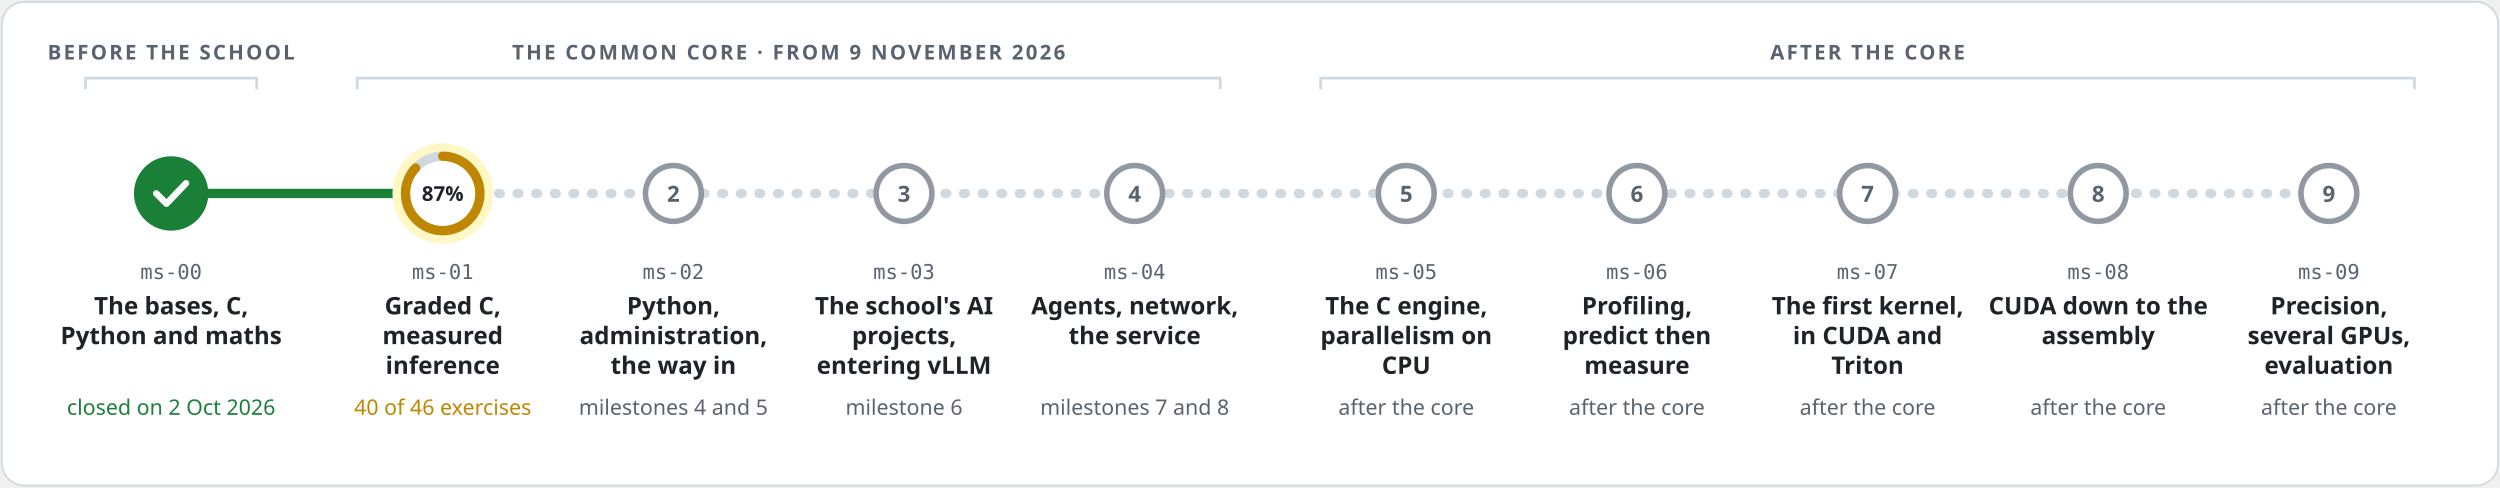
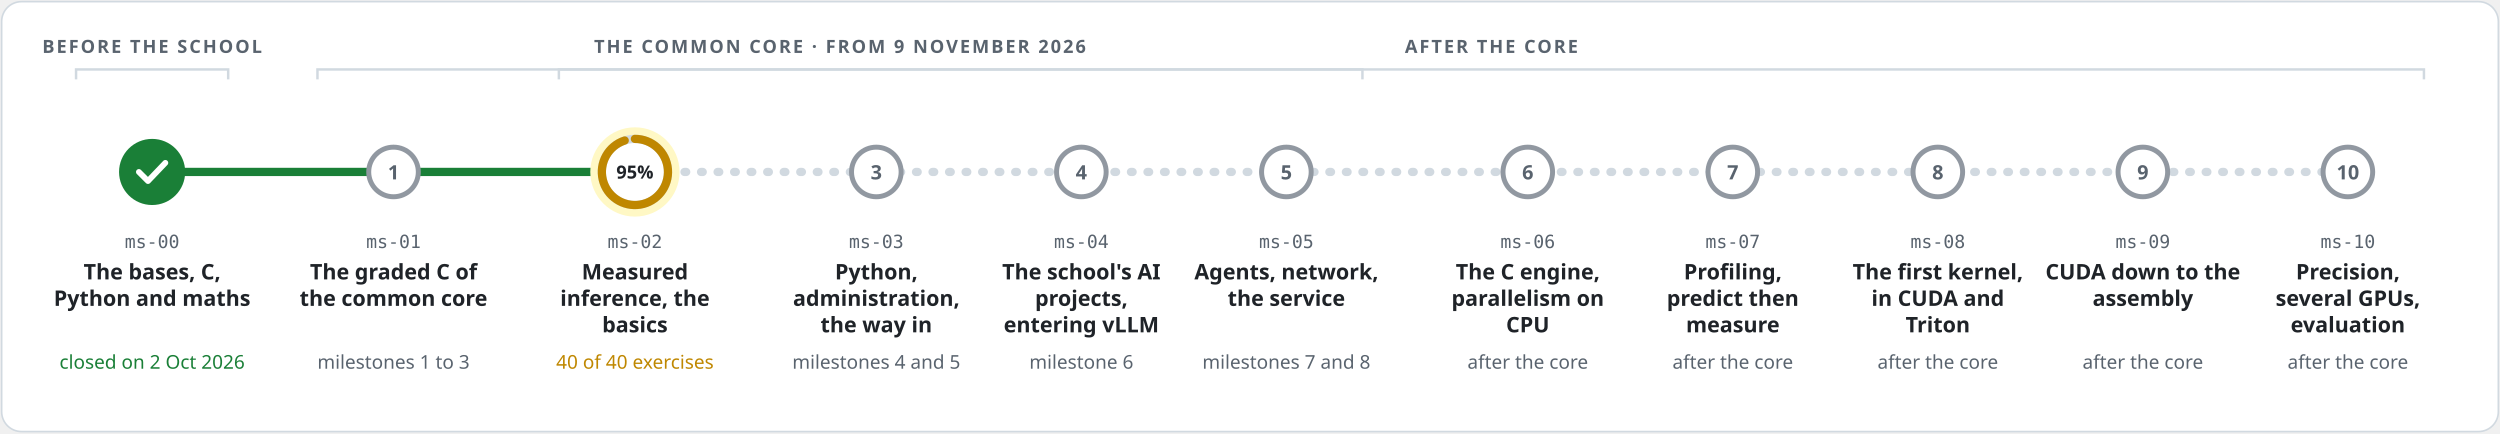
- <svg xmlns="http://www.w3.org/2000/svg" width="1344" height="262" viewBox="0 0 1344 262" role="img" aria-label="The roadmap: ms-00-foundations, closed on 2 Oct 2026; ms-01-inference, 40 of 46 exercises; ms-02-infrastructure, milestones 4 and 5; ms-03-contribution, milestone 6; ms-04-service, milestones 7 and 8; ms-05-cpu, after the core; ms-06-profiling, after the core; ms-07-kernel, after the core; ms-08-cuda, after the core; ms-09-scale, after the core">
-   <rect x="1" y="1" width="1342" height="260" rx="12" fill="#ffffff" stroke="#d1d9e0" />
+ <svg xmlns="http://www.w3.org/2000/svg" width="1512" height="262" viewBox="0 0 1512 262" role="img" aria-label="The roadmap: ms-00-foundations, closed on 2 Oct 2026; ms-01-c-core, milestones 1 to 3; ms-02-inference-basics, 40 of 40 exercises; ms-03-infrastructure, milestones 4 and 5; ms-04-contribution, milestone 6; ms-05-service, milestones 7 and 8; ms-06-cpu, after the core; ms-07-profiling, after the core; ms-08-kernel, after the core; ms-09-cuda, after the core; ms-10-scale, after the core">
+   <rect x="1" y="1" width="1510" height="260" rx="12" fill="#ffffff" stroke="#d1d9e0" />
  <path d="M46 48 V42 H138 V48" fill="none" stroke="#d1d9e0" stroke-width="1.5" />
  <text x="92" y="32" text-anchor="middle" font-family="-apple-system, BlinkMacSystemFont, 'Segoe UI', 'Noto Sans', Helvetica, Arial, sans-serif" font-size="11" font-weight="600" letter-spacing="1.2" fill="#59636e">BEFORE THE SCHOOL</text>
-   <path d="M192 48 V42 H656 V48" fill="none" stroke="#d1d9e0" stroke-width="1.5" />
-   <text x="424" y="32" text-anchor="middle" font-family="-apple-system, BlinkMacSystemFont, 'Segoe UI', 'Noto Sans', Helvetica, Arial, sans-serif" font-size="11" font-weight="600" letter-spacing="1.2" fill="#59636e">THE COMMON CORE · FROM 9 NOVEMBER 2026</text>
-   <path d="M710 48 V42 H1298 V48" fill="none" stroke="#d1d9e0" stroke-width="1.5" />
-   <text x="1004" y="32" text-anchor="middle" font-family="-apple-system, BlinkMacSystemFont, 'Segoe UI', 'Noto Sans', Helvetica, Arial, sans-serif" font-size="11" font-weight="600" letter-spacing="1.2" fill="#59636e">AFTER THE CORE</text>
-   <path d="M92 104 H238" stroke="#1a7f37" stroke-width="5" stroke-linecap="round" />
-   <path d="M238 104 H1252" stroke="#d1d9e0" stroke-width="5" stroke-linecap="round" stroke-dasharray="1 9" />
+   <path d="M192 48 V42 H824 V48" fill="none" stroke="#d1d9e0" stroke-width="1.5" />
+   <text x="508" y="32" text-anchor="middle" font-family="-apple-system, BlinkMacSystemFont, 'Segoe UI', 'Noto Sans', Helvetica, Arial, sans-serif" font-size="11" font-weight="600" letter-spacing="1.2" fill="#59636e">THE COMMON CORE · FROM 9 NOVEMBER 2026</text>
+   <path d="M338 48 V42 H1466 V48" fill="none" stroke="#d1d9e0" stroke-width="1.5" />
+   <text x="902" y="32" text-anchor="middle" font-family="-apple-system, BlinkMacSystemFont, 'Segoe UI', 'Noto Sans', Helvetica, Arial, sans-serif" font-size="11" font-weight="600" letter-spacing="1.2" fill="#59636e">AFTER THE CORE</text>
+   <path d="M92 104 H384" stroke="#1a7f37" stroke-width="5" stroke-linecap="round" />
+   <path d="M384 104 H1420" stroke="#d1d9e0" stroke-width="5" stroke-linecap="round" stroke-dasharray="1 9" />
  <circle cx="92" cy="104" r="20" fill="#1a7f37" />
  <path d="M84 104 l5.5 5.5 l10.5 -11" fill="none" stroke="#fff" stroke-width="3.5" stroke-linecap="round" stroke-linejoin="round" />
  <text x="92" y="150" text-anchor="middle" font-family="ui-monospace, SFMono-Regular, 'SF Mono', Menlo, Consolas, monospace" font-size="11" fill="#59636e">ms-00</text>
  <text x="92" y="169" text-anchor="middle" font-family="-apple-system, BlinkMacSystemFont, 'Segoe UI', 'Noto Sans', Helvetica, Arial, sans-serif" font-size="13" font-weight="600" fill="#1f2328">The bases, C,</text>
  <text x="92" y="185" text-anchor="middle" font-family="-apple-system, BlinkMacSystemFont, 'Segoe UI', 'Noto Sans', Helvetica, Arial, sans-serif" font-size="13" font-weight="600" fill="#1f2328">Python and maths</text>
  <text x="92" y="223" text-anchor="middle" font-family="-apple-system, BlinkMacSystemFont, 'Segoe UI', 'Noto Sans', Helvetica, Arial, sans-serif" font-size="11.5" fill="#1a7f37">closed on 2 Oct 2026</text>
-   <circle cx="238" cy="104" r="27" fill="#fff8c5" />
-   <circle cx="238" cy="104" r="20" fill="#ffffff" stroke="#d1d9e0" stroke-width="5" />
-   <path d="M238 84 A20 20 0 1 1 223.38 90.35" fill="none" stroke="#bf8700" stroke-width="5" stroke-linecap="round" />
-   <text x="238" y="108" text-anchor="middle" font-family="-apple-system, BlinkMacSystemFont, 'Segoe UI', 'Noto Sans', Helvetica, Arial, sans-serif" font-size="11" font-weight="700" fill="#1f2328">87%</text>
+   <circle cx="238" cy="104" r="15" fill="#ffffff" stroke="#9198a1" stroke-width="3" />
+   <text x="238" y="108.5" text-anchor="middle" font-family="-apple-system, BlinkMacSystemFont, 'Segoe UI', 'Noto Sans', Helvetica, Arial, sans-serif" font-size="12" font-weight="600" fill="#59636e">1</text>
  <text x="238" y="150" text-anchor="middle" font-family="ui-monospace, SFMono-Regular, 'SF Mono', Menlo, Consolas, monospace" font-size="11" fill="#59636e">ms-01</text>
-   <text x="238" y="169" text-anchor="middle" font-family="-apple-system, BlinkMacSystemFont, 'Segoe UI', 'Noto Sans', Helvetica, Arial, sans-serif" font-size="13" font-weight="600" fill="#1f2328">Graded C,</text>
-   <text x="238" y="185" text-anchor="middle" font-family="-apple-system, BlinkMacSystemFont, 'Segoe UI', 'Noto Sans', Helvetica, Arial, sans-serif" font-size="13" font-weight="600" fill="#1f2328">measured</text>
-   <text x="238" y="201" text-anchor="middle" font-family="-apple-system, BlinkMacSystemFont, 'Segoe UI', 'Noto Sans', Helvetica, Arial, sans-serif" font-size="13" font-weight="600" fill="#1f2328">inference</text>
-   <text x="238" y="223" text-anchor="middle" font-family="-apple-system, BlinkMacSystemFont, 'Segoe UI', 'Noto Sans', Helvetica, Arial, sans-serif" font-size="11.5" fill="#bf8700">40 of 46 exercises</text>
-   <circle cx="362" cy="104" r="15" fill="#ffffff" stroke="#9198a1" stroke-width="3" />
-   <text x="362" y="108.5" text-anchor="middle" font-family="-apple-system, BlinkMacSystemFont, 'Segoe UI', 'Noto Sans', Helvetica, Arial, sans-serif" font-size="12" font-weight="600" fill="#59636e">2</text>
-   <text x="362" y="150" text-anchor="middle" font-family="ui-monospace, SFMono-Regular, 'SF Mono', Menlo, Consolas, monospace" font-size="11" fill="#59636e">ms-02</text>
-   <text x="362" y="169" text-anchor="middle" font-family="-apple-system, BlinkMacSystemFont, 'Segoe UI', 'Noto Sans', Helvetica, Arial, sans-serif" font-size="13" font-weight="600" fill="#1f2328">Python,</text>
-   <text x="362" y="185" text-anchor="middle" font-family="-apple-system, BlinkMacSystemFont, 'Segoe UI', 'Noto Sans', Helvetica, Arial, sans-serif" font-size="13" font-weight="600" fill="#1f2328">administration,</text>
-   <text x="362" y="201" text-anchor="middle" font-family="-apple-system, BlinkMacSystemFont, 'Segoe UI', 'Noto Sans', Helvetica, Arial, sans-serif" font-size="13" font-weight="600" fill="#1f2328">the way in</text>
-   <text x="362" y="223" text-anchor="middle" font-family="-apple-system, BlinkMacSystemFont, 'Segoe UI', 'Noto Sans', Helvetica, Arial, sans-serif" font-size="11.5" fill="#59636e">milestones 4 and 5</text>
-   <circle cx="486" cy="104" r="15" fill="#ffffff" stroke="#9198a1" stroke-width="3" />
-   <text x="486" y="108.5" text-anchor="middle" font-family="-apple-system, BlinkMacSystemFont, 'Segoe UI', 'Noto Sans', Helvetica, Arial, sans-serif" font-size="12" font-weight="600" fill="#59636e">3</text>
-   <text x="486" y="150" text-anchor="middle" font-family="ui-monospace, SFMono-Regular, 'SF Mono', Menlo, Consolas, monospace" font-size="11" fill="#59636e">ms-03</text>
-   <text x="486" y="169" text-anchor="middle" font-family="-apple-system, BlinkMacSystemFont, 'Segoe UI', 'Noto Sans', Helvetica, Arial, sans-serif" font-size="13" font-weight="600" fill="#1f2328">The school's AI</text>
-   <text x="486" y="185" text-anchor="middle" font-family="-apple-system, BlinkMacSystemFont, 'Segoe UI', 'Noto Sans', Helvetica, Arial, sans-serif" font-size="13" font-weight="600" fill="#1f2328">projects,</text>
-   <text x="486" y="201" text-anchor="middle" font-family="-apple-system, BlinkMacSystemFont, 'Segoe UI', 'Noto Sans', Helvetica, Arial, sans-serif" font-size="13" font-weight="600" fill="#1f2328">entering vLLM</text>
-   <text x="486" y="223" text-anchor="middle" font-family="-apple-system, BlinkMacSystemFont, 'Segoe UI', 'Noto Sans', Helvetica, Arial, sans-serif" font-size="11.5" fill="#59636e">milestone 6</text>
-   <circle cx="610" cy="104" r="15" fill="#ffffff" stroke="#9198a1" stroke-width="3" />
-   <text x="610" y="108.5" text-anchor="middle" font-family="-apple-system, BlinkMacSystemFont, 'Segoe UI', 'Noto Sans', Helvetica, Arial, sans-serif" font-size="12" font-weight="600" fill="#59636e">4</text>
-   <text x="610" y="150" text-anchor="middle" font-family="ui-monospace, SFMono-Regular, 'SF Mono', Menlo, Consolas, monospace" font-size="11" fill="#59636e">ms-04</text>
-   <text x="610" y="169" text-anchor="middle" font-family="-apple-system, BlinkMacSystemFont, 'Segoe UI', 'Noto Sans', Helvetica, Arial, sans-serif" font-size="13" font-weight="600" fill="#1f2328">Agents, network,</text>
-   <text x="610" y="185" text-anchor="middle" font-family="-apple-system, BlinkMacSystemFont, 'Segoe UI', 'Noto Sans', Helvetica, Arial, sans-serif" font-size="13" font-weight="600" fill="#1f2328">the service</text>
-   <text x="610" y="223" text-anchor="middle" font-family="-apple-system, BlinkMacSystemFont, 'Segoe UI', 'Noto Sans', Helvetica, Arial, sans-serif" font-size="11.5" fill="#59636e">milestones 7 and 8</text>
-   <circle cx="756" cy="104" r="15" fill="#ffffff" stroke="#9198a1" stroke-width="3" />
-   <text x="756" y="108.5" text-anchor="middle" font-family="-apple-system, BlinkMacSystemFont, 'Segoe UI', 'Noto Sans', Helvetica, Arial, sans-serif" font-size="12" font-weight="600" fill="#59636e">5</text>
-   <text x="756" y="150" text-anchor="middle" font-family="ui-monospace, SFMono-Regular, 'SF Mono', Menlo, Consolas, monospace" font-size="11" fill="#59636e">ms-05</text>
-   <text x="756" y="169" text-anchor="middle" font-family="-apple-system, BlinkMacSystemFont, 'Segoe UI', 'Noto Sans', Helvetica, Arial, sans-serif" font-size="13" font-weight="600" fill="#1f2328">The C engine,</text>
-   <text x="756" y="185" text-anchor="middle" font-family="-apple-system, BlinkMacSystemFont, 'Segoe UI', 'Noto Sans', Helvetica, Arial, sans-serif" font-size="13" font-weight="600" fill="#1f2328">parallelism on</text>
-   <text x="756" y="201" text-anchor="middle" font-family="-apple-system, BlinkMacSystemFont, 'Segoe UI', 'Noto Sans', Helvetica, Arial, sans-serif" font-size="13" font-weight="600" fill="#1f2328">CPU</text>
-   <text x="756" y="223" text-anchor="middle" font-family="-apple-system, BlinkMacSystemFont, 'Segoe UI', 'Noto Sans', Helvetica, Arial, sans-serif" font-size="11.5" fill="#59636e">after the core</text>
-   <circle cx="880" cy="104" r="15" fill="#ffffff" stroke="#9198a1" stroke-width="3" />
-   <text x="880" y="108.5" text-anchor="middle" font-family="-apple-system, BlinkMacSystemFont, 'Segoe UI', 'Noto Sans', Helvetica, Arial, sans-serif" font-size="12" font-weight="600" fill="#59636e">6</text>
-   <text x="880" y="150" text-anchor="middle" font-family="ui-monospace, SFMono-Regular, 'SF Mono', Menlo, Consolas, monospace" font-size="11" fill="#59636e">ms-06</text>
-   <text x="880" y="169" text-anchor="middle" font-family="-apple-system, BlinkMacSystemFont, 'Segoe UI', 'Noto Sans', Helvetica, Arial, sans-serif" font-size="13" font-weight="600" fill="#1f2328">Profiling,</text>
-   <text x="880" y="185" text-anchor="middle" font-family="-apple-system, BlinkMacSystemFont, 'Segoe UI', 'Noto Sans', Helvetica, Arial, sans-serif" font-size="13" font-weight="600" fill="#1f2328">predict then</text>
-   <text x="880" y="201" text-anchor="middle" font-family="-apple-system, BlinkMacSystemFont, 'Segoe UI', 'Noto Sans', Helvetica, Arial, sans-serif" font-size="13" font-weight="600" fill="#1f2328">measure</text>
-   <text x="880" y="223" text-anchor="middle" font-family="-apple-system, BlinkMacSystemFont, 'Segoe UI', 'Noto Sans', Helvetica, Arial, sans-serif" font-size="11.5" fill="#59636e">after the core</text>
-   <circle cx="1004" cy="104" r="15" fill="#ffffff" stroke="#9198a1" stroke-width="3" />
-   <text x="1004" y="108.5" text-anchor="middle" font-family="-apple-system, BlinkMacSystemFont, 'Segoe UI', 'Noto Sans', Helvetica, Arial, sans-serif" font-size="12" font-weight="600" fill="#59636e">7</text>
-   <text x="1004" y="150" text-anchor="middle" font-family="ui-monospace, SFMono-Regular, 'SF Mono', Menlo, Consolas, monospace" font-size="11" fill="#59636e">ms-07</text>
-   <text x="1004" y="169" text-anchor="middle" font-family="-apple-system, BlinkMacSystemFont, 'Segoe UI', 'Noto Sans', Helvetica, Arial, sans-serif" font-size="13" font-weight="600" fill="#1f2328">The first kernel,</text>
-   <text x="1004" y="185" text-anchor="middle" font-family="-apple-system, BlinkMacSystemFont, 'Segoe UI', 'Noto Sans', Helvetica, Arial, sans-serif" font-size="13" font-weight="600" fill="#1f2328">in CUDA and</text>
-   <text x="1004" y="201" text-anchor="middle" font-family="-apple-system, BlinkMacSystemFont, 'Segoe UI', 'Noto Sans', Helvetica, Arial, sans-serif" font-size="13" font-weight="600" fill="#1f2328">Triton</text>
-   <text x="1004" y="223" text-anchor="middle" font-family="-apple-system, BlinkMacSystemFont, 'Segoe UI', 'Noto Sans', Helvetica, Arial, sans-serif" font-size="11.5" fill="#59636e">after the core</text>
-   <circle cx="1128" cy="104" r="15" fill="#ffffff" stroke="#9198a1" stroke-width="3" />
-   <text x="1128" y="108.5" text-anchor="middle" font-family="-apple-system, BlinkMacSystemFont, 'Segoe UI', 'Noto Sans', Helvetica, Arial, sans-serif" font-size="12" font-weight="600" fill="#59636e">8</text>
-   <text x="1128" y="150" text-anchor="middle" font-family="ui-monospace, SFMono-Regular, 'SF Mono', Menlo, Consolas, monospace" font-size="11" fill="#59636e">ms-08</text>
-   <text x="1128" y="169" text-anchor="middle" font-family="-apple-system, BlinkMacSystemFont, 'Segoe UI', 'Noto Sans', Helvetica, Arial, sans-serif" font-size="13" font-weight="600" fill="#1f2328">CUDA down to the</text>
-   <text x="1128" y="185" text-anchor="middle" font-family="-apple-system, BlinkMacSystemFont, 'Segoe UI', 'Noto Sans', Helvetica, Arial, sans-serif" font-size="13" font-weight="600" fill="#1f2328">assembly</text>
-   <text x="1128" y="223" text-anchor="middle" font-family="-apple-system, BlinkMacSystemFont, 'Segoe UI', 'Noto Sans', Helvetica, Arial, sans-serif" font-size="11.5" fill="#59636e">after the core</text>
-   <circle cx="1252" cy="104" r="15" fill="#ffffff" stroke="#9198a1" stroke-width="3" />
-   <text x="1252" y="108.5" text-anchor="middle" font-family="-apple-system, BlinkMacSystemFont, 'Segoe UI', 'Noto Sans', Helvetica, Arial, sans-serif" font-size="12" font-weight="600" fill="#59636e">9</text>
-   <text x="1252" y="150" text-anchor="middle" font-family="ui-monospace, SFMono-Regular, 'SF Mono', Menlo, Consolas, monospace" font-size="11" fill="#59636e">ms-09</text>
-   <text x="1252" y="169" text-anchor="middle" font-family="-apple-system, BlinkMacSystemFont, 'Segoe UI', 'Noto Sans', Helvetica, Arial, sans-serif" font-size="13" font-weight="600" fill="#1f2328">Precision,</text>
-   <text x="1252" y="185" text-anchor="middle" font-family="-apple-system, BlinkMacSystemFont, 'Segoe UI', 'Noto Sans', Helvetica, Arial, sans-serif" font-size="13" font-weight="600" fill="#1f2328">several GPUs,</text>
-   <text x="1252" y="201" text-anchor="middle" font-family="-apple-system, BlinkMacSystemFont, 'Segoe UI', 'Noto Sans', Helvetica, Arial, sans-serif" font-size="13" font-weight="600" fill="#1f2328">evaluation</text>
-   <text x="1252" y="223" text-anchor="middle" font-family="-apple-system, BlinkMacSystemFont, 'Segoe UI', 'Noto Sans', Helvetica, Arial, sans-serif" font-size="11.5" fill="#59636e">after the core</text>
+   <text x="238" y="169" text-anchor="middle" font-family="-apple-system, BlinkMacSystemFont, 'Segoe UI', 'Noto Sans', Helvetica, Arial, sans-serif" font-size="13" font-weight="600" fill="#1f2328">The graded C of</text>
+   <text x="238" y="185" text-anchor="middle" font-family="-apple-system, BlinkMacSystemFont, 'Segoe UI', 'Noto Sans', Helvetica, Arial, sans-serif" font-size="13" font-weight="600" fill="#1f2328">the common core</text>
+   <text x="238" y="223" text-anchor="middle" font-family="-apple-system, BlinkMacSystemFont, 'Segoe UI', 'Noto Sans', Helvetica, Arial, sans-serif" font-size="11.5" fill="#59636e">milestones 1 to 3</text>
+   <circle cx="384" cy="104" r="27" fill="#fff8c5" />
+   <circle cx="384" cy="104" r="20" fill="#ffffff" stroke="#d1d9e0" stroke-width="5" />
+   <path d="M384 84 A20 20 0 1 1 377.82 84.98" fill="none" stroke="#bf8700" stroke-width="5" stroke-linecap="round" />
+   <text x="384" y="108" text-anchor="middle" font-family="-apple-system, BlinkMacSystemFont, 'Segoe UI', 'Noto Sans', Helvetica, Arial, sans-serif" font-size="11" font-weight="700" fill="#1f2328">95%</text>
+   <text x="384" y="150" text-anchor="middle" font-family="ui-monospace, SFMono-Regular, 'SF Mono', Menlo, Consolas, monospace" font-size="11" fill="#59636e">ms-02</text>
+   <text x="384" y="169" text-anchor="middle" font-family="-apple-system, BlinkMacSystemFont, 'Segoe UI', 'Noto Sans', Helvetica, Arial, sans-serif" font-size="13" font-weight="600" fill="#1f2328">Measured</text>
+   <text x="384" y="185" text-anchor="middle" font-family="-apple-system, BlinkMacSystemFont, 'Segoe UI', 'Noto Sans', Helvetica, Arial, sans-serif" font-size="13" font-weight="600" fill="#1f2328">inference, the</text>
+   <text x="384" y="201" text-anchor="middle" font-family="-apple-system, BlinkMacSystemFont, 'Segoe UI', 'Noto Sans', Helvetica, Arial, sans-serif" font-size="13" font-weight="600" fill="#1f2328">basics</text>
+   <text x="384" y="223" text-anchor="middle" font-family="-apple-system, BlinkMacSystemFont, 'Segoe UI', 'Noto Sans', Helvetica, Arial, sans-serif" font-size="11.5" fill="#bf8700">40 of 40 exercises</text>
+   <circle cx="530" cy="104" r="15" fill="#ffffff" stroke="#9198a1" stroke-width="3" />
+   <text x="530" y="108.5" text-anchor="middle" font-family="-apple-system, BlinkMacSystemFont, 'Segoe UI', 'Noto Sans', Helvetica, Arial, sans-serif" font-size="12" font-weight="600" fill="#59636e">3</text>
+   <text x="530" y="150" text-anchor="middle" font-family="ui-monospace, SFMono-Regular, 'SF Mono', Menlo, Consolas, monospace" font-size="11" fill="#59636e">ms-03</text>
+   <text x="530" y="169" text-anchor="middle" font-family="-apple-system, BlinkMacSystemFont, 'Segoe UI', 'Noto Sans', Helvetica, Arial, sans-serif" font-size="13" font-weight="600" fill="#1f2328">Python,</text>
+   <text x="530" y="185" text-anchor="middle" font-family="-apple-system, BlinkMacSystemFont, 'Segoe UI', 'Noto Sans', Helvetica, Arial, sans-serif" font-size="13" font-weight="600" fill="#1f2328">administration,</text>
+   <text x="530" y="201" text-anchor="middle" font-family="-apple-system, BlinkMacSystemFont, 'Segoe UI', 'Noto Sans', Helvetica, Arial, sans-serif" font-size="13" font-weight="600" fill="#1f2328">the way in</text>
+   <text x="530" y="223" text-anchor="middle" font-family="-apple-system, BlinkMacSystemFont, 'Segoe UI', 'Noto Sans', Helvetica, Arial, sans-serif" font-size="11.5" fill="#59636e">milestones 4 and 5</text>
+   <circle cx="654" cy="104" r="15" fill="#ffffff" stroke="#9198a1" stroke-width="3" />
+   <text x="654" y="108.5" text-anchor="middle" font-family="-apple-system, BlinkMacSystemFont, 'Segoe UI', 'Noto Sans', Helvetica, Arial, sans-serif" font-size="12" font-weight="600" fill="#59636e">4</text>
+   <text x="654" y="150" text-anchor="middle" font-family="ui-monospace, SFMono-Regular, 'SF Mono', Menlo, Consolas, monospace" font-size="11" fill="#59636e">ms-04</text>
+   <text x="654" y="169" text-anchor="middle" font-family="-apple-system, BlinkMacSystemFont, 'Segoe UI', 'Noto Sans', Helvetica, Arial, sans-serif" font-size="13" font-weight="600" fill="#1f2328">The school's AI</text>
+   <text x="654" y="185" text-anchor="middle" font-family="-apple-system, BlinkMacSystemFont, 'Segoe UI', 'Noto Sans', Helvetica, Arial, sans-serif" font-size="13" font-weight="600" fill="#1f2328">projects,</text>
+   <text x="654" y="201" text-anchor="middle" font-family="-apple-system, BlinkMacSystemFont, 'Segoe UI', 'Noto Sans', Helvetica, Arial, sans-serif" font-size="13" font-weight="600" fill="#1f2328">entering vLLM</text>
+   <text x="654" y="223" text-anchor="middle" font-family="-apple-system, BlinkMacSystemFont, 'Segoe UI', 'Noto Sans', Helvetica, Arial, sans-serif" font-size="11.5" fill="#59636e">milestone 6</text>
+   <circle cx="778" cy="104" r="15" fill="#ffffff" stroke="#9198a1" stroke-width="3" />
+   <text x="778" y="108.5" text-anchor="middle" font-family="-apple-system, BlinkMacSystemFont, 'Segoe UI', 'Noto Sans', Helvetica, Arial, sans-serif" font-size="12" font-weight="600" fill="#59636e">5</text>
+   <text x="778" y="150" text-anchor="middle" font-family="ui-monospace, SFMono-Regular, 'SF Mono', Menlo, Consolas, monospace" font-size="11" fill="#59636e">ms-05</text>
+   <text x="778" y="169" text-anchor="middle" font-family="-apple-system, BlinkMacSystemFont, 'Segoe UI', 'Noto Sans', Helvetica, Arial, sans-serif" font-size="13" font-weight="600" fill="#1f2328">Agents, network,</text>
+   <text x="778" y="185" text-anchor="middle" font-family="-apple-system, BlinkMacSystemFont, 'Segoe UI', 'Noto Sans', Helvetica, Arial, sans-serif" font-size="13" font-weight="600" fill="#1f2328">the service</text>
+   <text x="778" y="223" text-anchor="middle" font-family="-apple-system, BlinkMacSystemFont, 'Segoe UI', 'Noto Sans', Helvetica, Arial, sans-serif" font-size="11.5" fill="#59636e">milestones 7 and 8</text>
+   <circle cx="924" cy="104" r="15" fill="#ffffff" stroke="#9198a1" stroke-width="3" />
+   <text x="924" y="108.5" text-anchor="middle" font-family="-apple-system, BlinkMacSystemFont, 'Segoe UI', 'Noto Sans', Helvetica, Arial, sans-serif" font-size="12" font-weight="600" fill="#59636e">6</text>
+   <text x="924" y="150" text-anchor="middle" font-family="ui-monospace, SFMono-Regular, 'SF Mono', Menlo, Consolas, monospace" font-size="11" fill="#59636e">ms-06</text>
+   <text x="924" y="169" text-anchor="middle" font-family="-apple-system, BlinkMacSystemFont, 'Segoe UI', 'Noto Sans', Helvetica, Arial, sans-serif" font-size="13" font-weight="600" fill="#1f2328">The C engine,</text>
+   <text x="924" y="185" text-anchor="middle" font-family="-apple-system, BlinkMacSystemFont, 'Segoe UI', 'Noto Sans', Helvetica, Arial, sans-serif" font-size="13" font-weight="600" fill="#1f2328">parallelism on</text>
+   <text x="924" y="201" text-anchor="middle" font-family="-apple-system, BlinkMacSystemFont, 'Segoe UI', 'Noto Sans', Helvetica, Arial, sans-serif" font-size="13" font-weight="600" fill="#1f2328">CPU</text>
+   <text x="924" y="223" text-anchor="middle" font-family="-apple-system, BlinkMacSystemFont, 'Segoe UI', 'Noto Sans', Helvetica, Arial, sans-serif" font-size="11.5" fill="#59636e">after the core</text>
+   <circle cx="1048" cy="104" r="15" fill="#ffffff" stroke="#9198a1" stroke-width="3" />
+   <text x="1048" y="108.5" text-anchor="middle" font-family="-apple-system, BlinkMacSystemFont, 'Segoe UI', 'Noto Sans', Helvetica, Arial, sans-serif" font-size="12" font-weight="600" fill="#59636e">7</text>
+   <text x="1048" y="150" text-anchor="middle" font-family="ui-monospace, SFMono-Regular, 'SF Mono', Menlo, Consolas, monospace" font-size="11" fill="#59636e">ms-07</text>
+   <text x="1048" y="169" text-anchor="middle" font-family="-apple-system, BlinkMacSystemFont, 'Segoe UI', 'Noto Sans', Helvetica, Arial, sans-serif" font-size="13" font-weight="600" fill="#1f2328">Profiling,</text>
+   <text x="1048" y="185" text-anchor="middle" font-family="-apple-system, BlinkMacSystemFont, 'Segoe UI', 'Noto Sans', Helvetica, Arial, sans-serif" font-size="13" font-weight="600" fill="#1f2328">predict then</text>
+   <text x="1048" y="201" text-anchor="middle" font-family="-apple-system, BlinkMacSystemFont, 'Segoe UI', 'Noto Sans', Helvetica, Arial, sans-serif" font-size="13" font-weight="600" fill="#1f2328">measure</text>
+   <text x="1048" y="223" text-anchor="middle" font-family="-apple-system, BlinkMacSystemFont, 'Segoe UI', 'Noto Sans', Helvetica, Arial, sans-serif" font-size="11.5" fill="#59636e">after the core</text>
+   <circle cx="1172" cy="104" r="15" fill="#ffffff" stroke="#9198a1" stroke-width="3" />
+   <text x="1172" y="108.5" text-anchor="middle" font-family="-apple-system, BlinkMacSystemFont, 'Segoe UI', 'Noto Sans', Helvetica, Arial, sans-serif" font-size="12" font-weight="600" fill="#59636e">8</text>
+   <text x="1172" y="150" text-anchor="middle" font-family="ui-monospace, SFMono-Regular, 'SF Mono', Menlo, Consolas, monospace" font-size="11" fill="#59636e">ms-08</text>
+   <text x="1172" y="169" text-anchor="middle" font-family="-apple-system, BlinkMacSystemFont, 'Segoe UI', 'Noto Sans', Helvetica, Arial, sans-serif" font-size="13" font-weight="600" fill="#1f2328">The first kernel,</text>
+   <text x="1172" y="185" text-anchor="middle" font-family="-apple-system, BlinkMacSystemFont, 'Segoe UI', 'Noto Sans', Helvetica, Arial, sans-serif" font-size="13" font-weight="600" fill="#1f2328">in CUDA and</text>
+   <text x="1172" y="201" text-anchor="middle" font-family="-apple-system, BlinkMacSystemFont, 'Segoe UI', 'Noto Sans', Helvetica, Arial, sans-serif" font-size="13" font-weight="600" fill="#1f2328">Triton</text>
+   <text x="1172" y="223" text-anchor="middle" font-family="-apple-system, BlinkMacSystemFont, 'Segoe UI', 'Noto Sans', Helvetica, Arial, sans-serif" font-size="11.5" fill="#59636e">after the core</text>
+   <circle cx="1296" cy="104" r="15" fill="#ffffff" stroke="#9198a1" stroke-width="3" />
+   <text x="1296" y="108.5" text-anchor="middle" font-family="-apple-system, BlinkMacSystemFont, 'Segoe UI', 'Noto Sans', Helvetica, Arial, sans-serif" font-size="12" font-weight="600" fill="#59636e">9</text>
+   <text x="1296" y="150" text-anchor="middle" font-family="ui-monospace, SFMono-Regular, 'SF Mono', Menlo, Consolas, monospace" font-size="11" fill="#59636e">ms-09</text>
+   <text x="1296" y="169" text-anchor="middle" font-family="-apple-system, BlinkMacSystemFont, 'Segoe UI', 'Noto Sans', Helvetica, Arial, sans-serif" font-size="13" font-weight="600" fill="#1f2328">CUDA down to the</text>
+   <text x="1296" y="185" text-anchor="middle" font-family="-apple-system, BlinkMacSystemFont, 'Segoe UI', 'Noto Sans', Helvetica, Arial, sans-serif" font-size="13" font-weight="600" fill="#1f2328">assembly</text>
+   <text x="1296" y="223" text-anchor="middle" font-family="-apple-system, BlinkMacSystemFont, 'Segoe UI', 'Noto Sans', Helvetica, Arial, sans-serif" font-size="11.5" fill="#59636e">after the core</text>
+   <circle cx="1420" cy="104" r="15" fill="#ffffff" stroke="#9198a1" stroke-width="3" />
+   <text x="1420" y="108.5" text-anchor="middle" font-family="-apple-system, BlinkMacSystemFont, 'Segoe UI', 'Noto Sans', Helvetica, Arial, sans-serif" font-size="12" font-weight="600" fill="#59636e">10</text>
+   <text x="1420" y="150" text-anchor="middle" font-family="ui-monospace, SFMono-Regular, 'SF Mono', Menlo, Consolas, monospace" font-size="11" fill="#59636e">ms-10</text>
+   <text x="1420" y="169" text-anchor="middle" font-family="-apple-system, BlinkMacSystemFont, 'Segoe UI', 'Noto Sans', Helvetica, Arial, sans-serif" font-size="13" font-weight="600" fill="#1f2328">Precision,</text>
+   <text x="1420" y="185" text-anchor="middle" font-family="-apple-system, BlinkMacSystemFont, 'Segoe UI', 'Noto Sans', Helvetica, Arial, sans-serif" font-size="13" font-weight="600" fill="#1f2328">several GPUs,</text>
+   <text x="1420" y="201" text-anchor="middle" font-family="-apple-system, BlinkMacSystemFont, 'Segoe UI', 'Noto Sans', Helvetica, Arial, sans-serif" font-size="13" font-weight="600" fill="#1f2328">evaluation</text>
+   <text x="1420" y="223" text-anchor="middle" font-family="-apple-system, BlinkMacSystemFont, 'Segoe UI', 'Noto Sans', Helvetica, Arial, sans-serif" font-size="11.5" fill="#59636e">after the core</text>
</svg>
